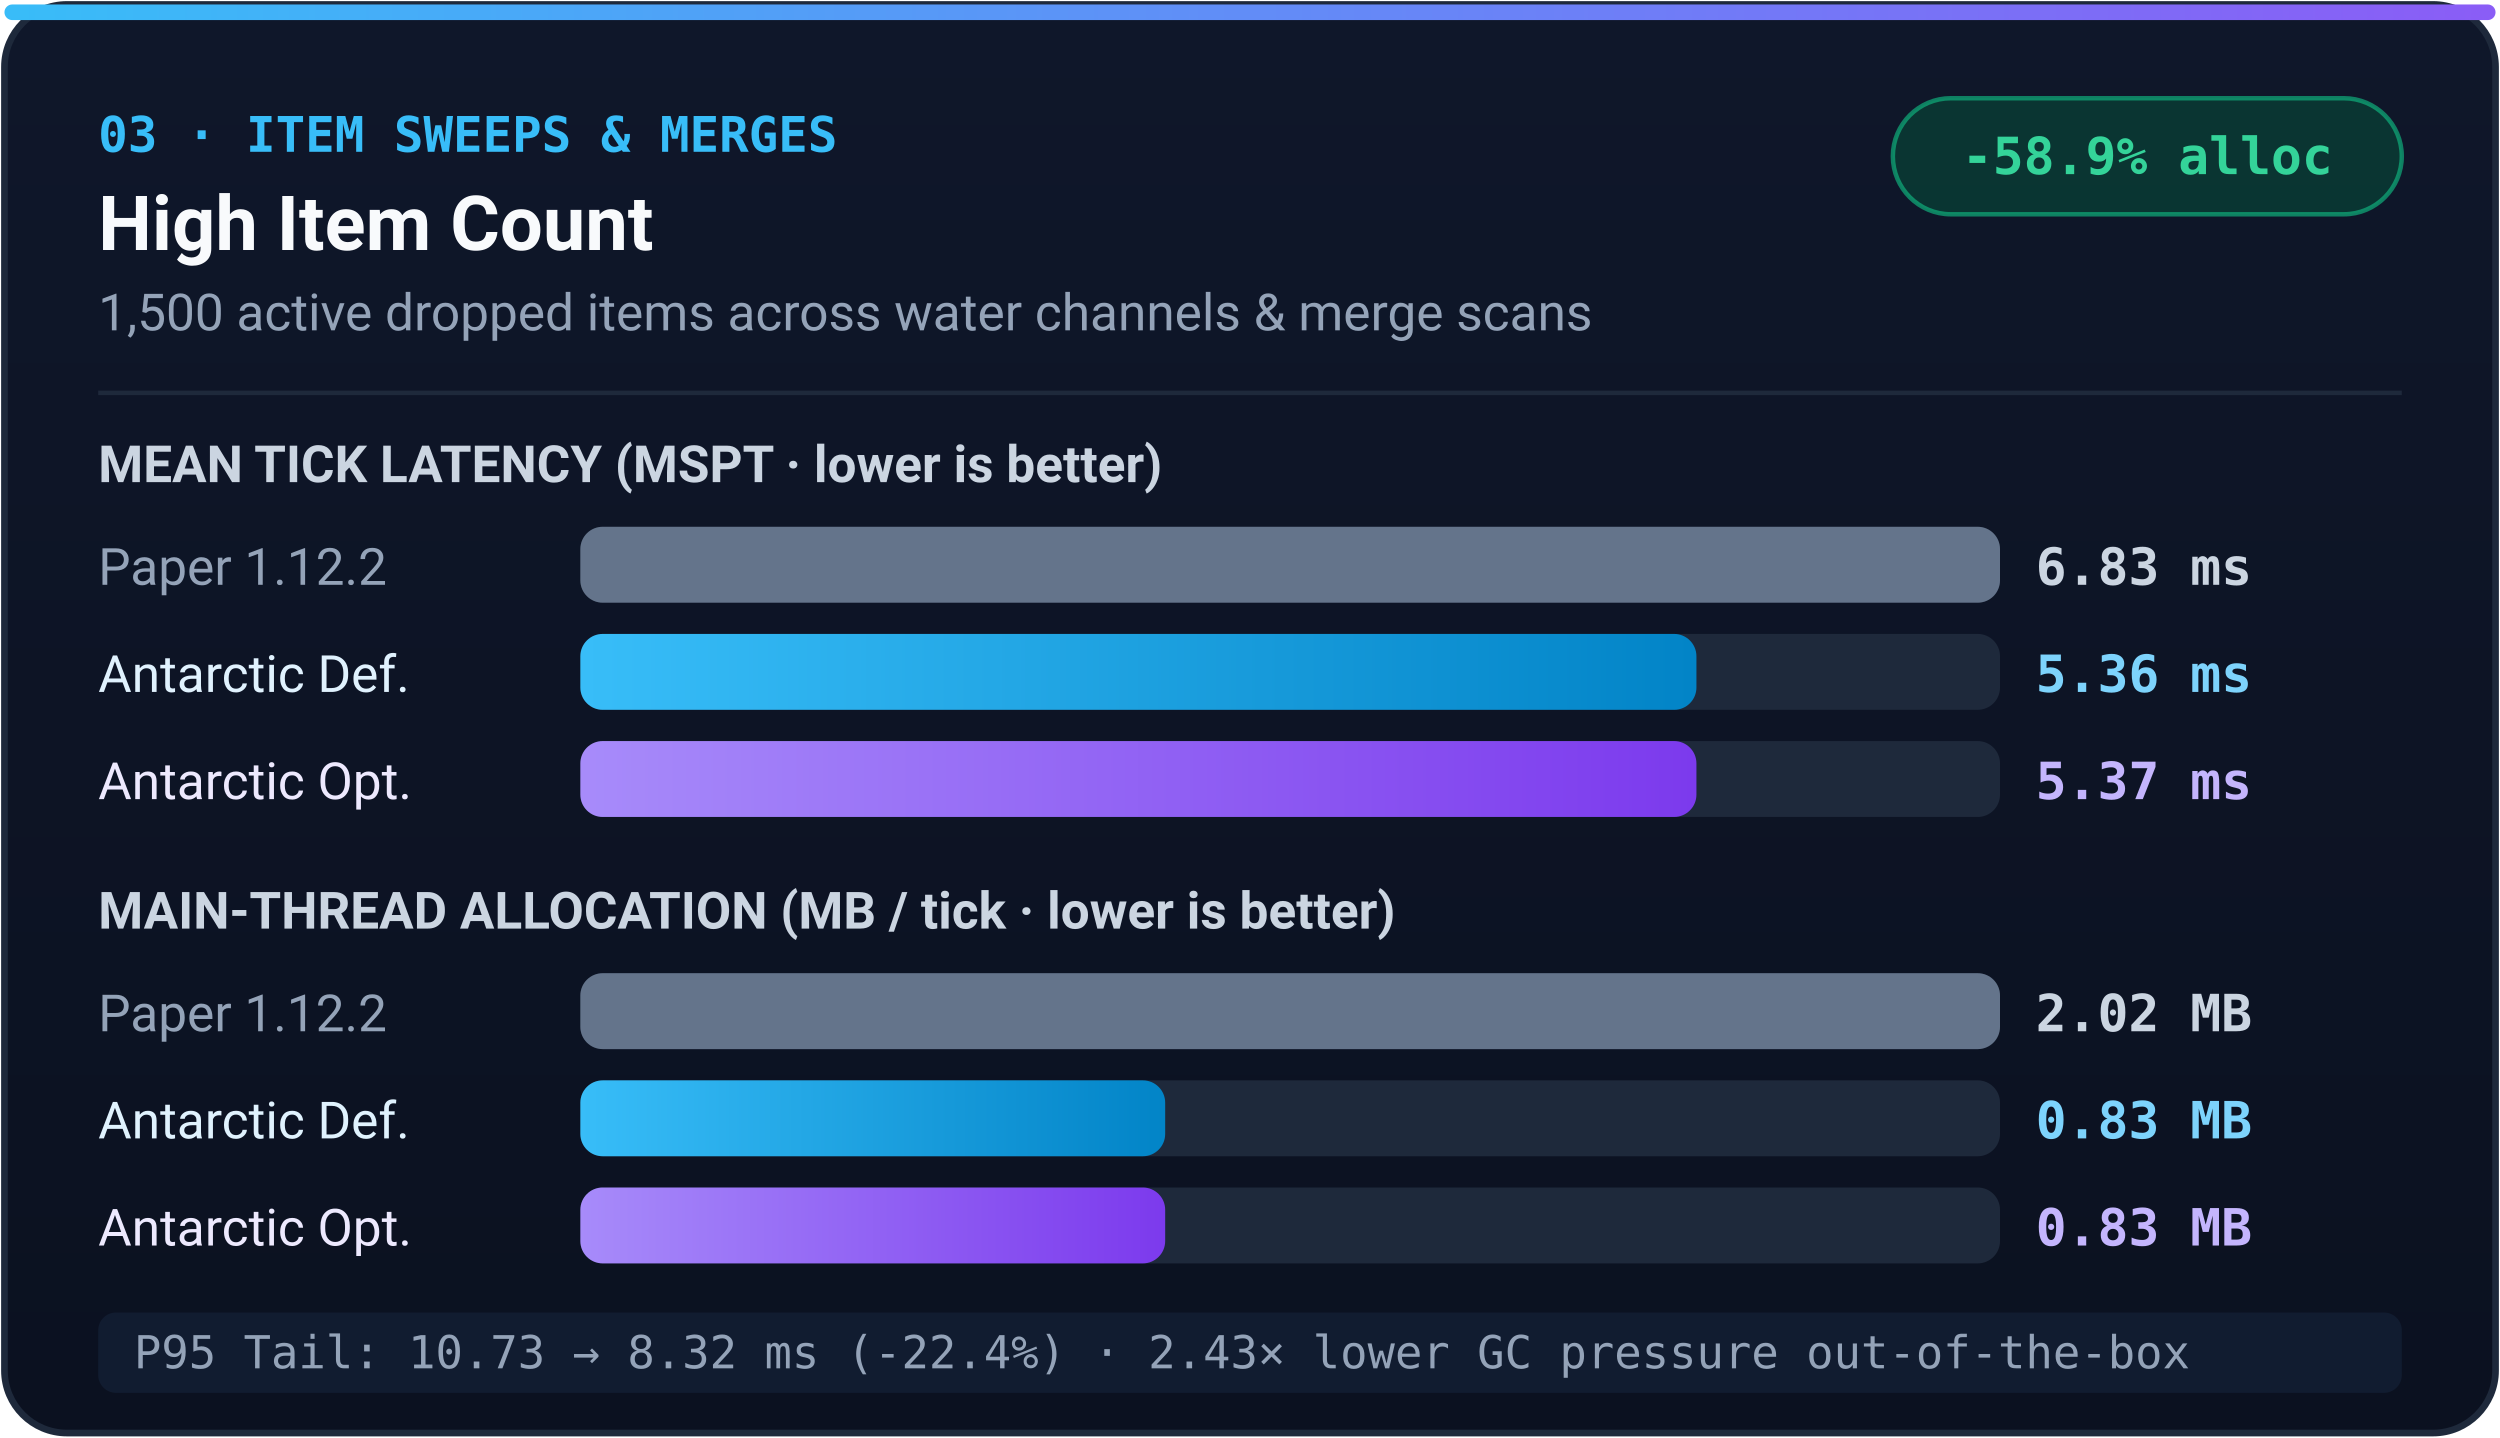
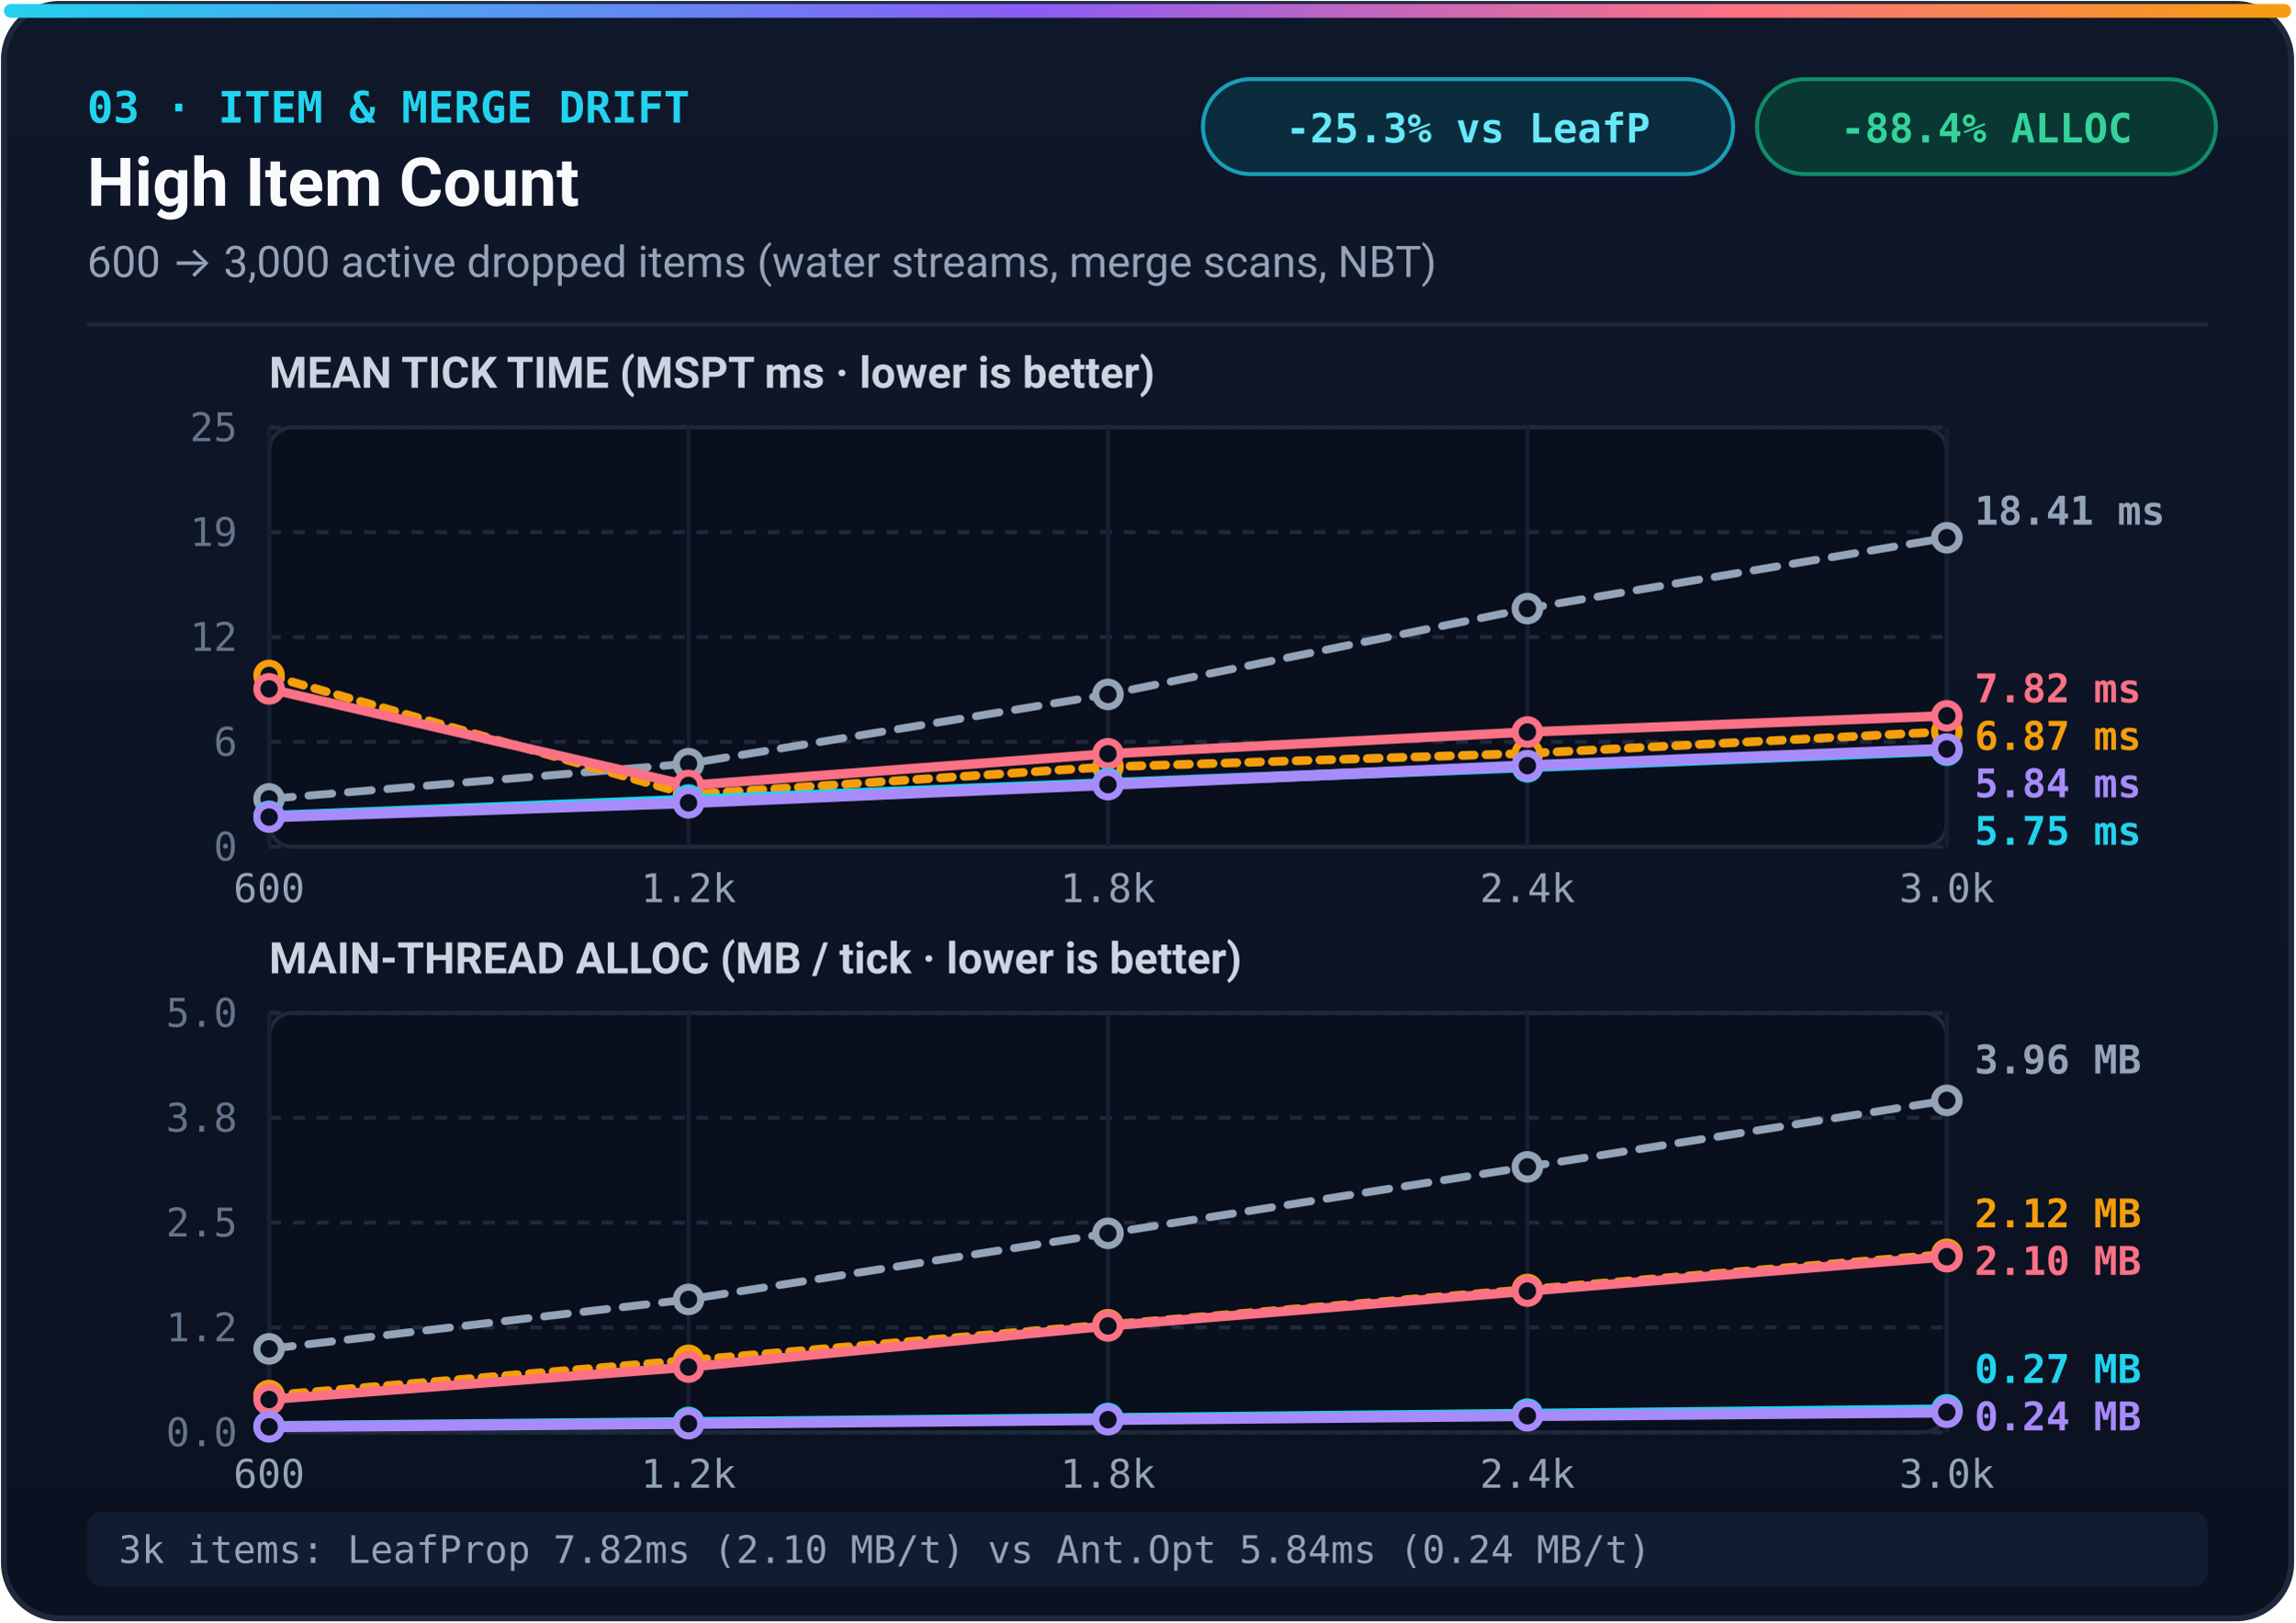
- <svg xmlns="http://www.w3.org/2000/svg" viewBox="0 0 560 322" width="560" height="322" role="img" aria-label="High Item Count Benchmark">
+ <svg xmlns="http://www.w3.org/2000/svg" viewBox="0 0 580 410" width="580" height="410" role="img" aria-label="High Item Count">
  <defs>
    <linearGradient id="cardBg" x1="0" y1="0" x2="0" y2="1">
      <stop offset="0%" stop-color="#0F172A" />
      <stop offset="100%" stop-color="#0B1120" />
    </linearGradient>
    <linearGradient id="accent" x1="0" y1="0" x2="1" y2="0">
-       <stop offset="0%" stop-color="#38BDF8" />
-       <stop offset="100%" stop-color="#8B5CF6" />
-     </linearGradient>
-     <linearGradient id="cyanBar" x1="0" y1="0" x2="1" y2="0">
-       <stop offset="0%" stop-color="#38BDF8" />
-       <stop offset="100%" stop-color="#0284C7" />
-     </linearGradient>
-     <linearGradient id="violetBar" x1="0" y1="0" x2="1" y2="0">
-       <stop offset="0%" stop-color="#A78BFA" />
-       <stop offset="100%" stop-color="#7C3AED" />
+       <stop offset="0%" stop-color="#22D3EE" />
+       <stop offset="45%" stop-color="#8B5CF6" />
+       <stop offset="75%" stop-color="#FB7185" />
+       <stop offset="100%" stop-color="#F59E0B" />
    </linearGradient>
  </defs>
-   <rect x="1" y="1" width="558" height="320" rx="14" fill="url(#cardBg)" stroke="#1E293B" stroke-width="1.5" />
-   <rect x="1" y="1" width="558" height="3.5" rx="1.75" fill="url(#accent)" />
-   <text x="22" y="34" fill="#38BDF8" font-family="ui-monospace,SFMono-Regular,Menlo,Consolas,monospace" font-size="11" font-weight="700">03 · ITEM SWEEPS &amp; MERGES</text>
-   <text x="22" y="56" fill="#F8FAFC" font-family="ui-sans-serif,-apple-system,BlinkMacSystemFont,'Segoe UI',Roboto,sans-serif" font-size="17" font-weight="700">High Item Count</text>
-   <text x="22" y="74" fill="#94A3B8" font-family="ui-sans-serif,-apple-system,BlinkMacSystemFont,'Segoe UI',Roboto,sans-serif" font-size="11.5">1,500 active dropped items across water channels &amp; merge scans</text>
-   <rect x="424" y="22" width="114" height="26" rx="13" fill="#064E3B" fill-opacity="0.55" stroke="#10B981" stroke-opacity="0.65" stroke-width="1" />
-   <text x="481" y="39" text-anchor="middle" fill="#34D399" font-family="ui-monospace,SFMono-Regular,Menlo,Consolas,monospace" font-size="11.5" font-weight="700">-58.9% alloc</text>
-   <line x1="22" y1="88" x2="538" y2="88" stroke="#1E293B" stroke-width="1" />
-   <text x="22" y="108" fill="#CBD5E1" font-family="ui-sans-serif,-apple-system,BlinkMacSystemFont,'Segoe UI',Roboto,sans-serif" font-size="11.5" font-weight="600">MEAN TICK LATENCY (MSPT · lower is better)</text>
-   <text x="22" y="131" fill="#94A3B8" font-family="ui-sans-serif,-apple-system,BlinkMacSystemFont,'Segoe UI',Roboto,sans-serif" font-size="11.5">Paper 1.12.2</text>
-   <rect x="130" y="118" width="318" height="17" rx="5" fill="#1E293B" />
-   <rect x="130" y="118" width="318" height="17" rx="5" fill="#64748B" />
-   <text x="456" y="131" fill="#CBD5E1" font-family="ui-monospace,SFMono-Regular,Menlo,Consolas,monospace" font-size="11.5" font-weight="600">6.83 ms</text>
-   <text x="22" y="155" fill="#E0F2FE" font-family="ui-sans-serif,-apple-system,BlinkMacSystemFont,'Segoe UI',Roboto,sans-serif" font-size="11.5">Antarctic Def.</text>
-   <rect x="130" y="142" width="318" height="17" rx="5" fill="#1E293B" />
-   <rect x="130" y="142" width="250" height="17" rx="5" fill="url(#cyanBar)" />
-   <text x="456" y="155" fill="#7DD3FC" font-family="ui-monospace,SFMono-Regular,Menlo,Consolas,monospace" font-size="11.5" font-weight="700">5.36 ms</text>
-   <text x="22" y="179" fill="#EDE9FE" font-family="ui-sans-serif,-apple-system,BlinkMacSystemFont,'Segoe UI',Roboto,sans-serif" font-size="11.5">Antarctic Opt.</text>
-   <rect x="130" y="166" width="318" height="17" rx="5" fill="#1E293B" />
-   <rect x="130" y="166" width="250" height="17" rx="5" fill="url(#violetBar)" />
-   <text x="456" y="179" fill="#C4B5FD" font-family="ui-monospace,SFMono-Regular,Menlo,Consolas,monospace" font-size="11.5" font-weight="700">5.37 ms</text>
-   <text x="22" y="208" fill="#CBD5E1" font-family="ui-sans-serif,-apple-system,BlinkMacSystemFont,'Segoe UI',Roboto,sans-serif" font-size="11.5" font-weight="600">MAIN-THREAD ALLOCATION (MB / tick · lower is better)</text>
-   <text x="22" y="231" fill="#94A3B8" font-family="ui-sans-serif,-apple-system,BlinkMacSystemFont,'Segoe UI',Roboto,sans-serif" font-size="11.5">Paper 1.12.2</text>
-   <rect x="130" y="218" width="318" height="17" rx="5" fill="#1E293B" />
-   <rect x="130" y="218" width="318" height="17" rx="5" fill="#64748B" />
-   <text x="456" y="231" fill="#CBD5E1" font-family="ui-monospace,SFMono-Regular,Menlo,Consolas,monospace" font-size="11.5" font-weight="600">2.02 MB</text>
-   <text x="22" y="255" fill="#E0F2FE" font-family="ui-sans-serif,-apple-system,BlinkMacSystemFont,'Segoe UI',Roboto,sans-serif" font-size="11.5">Antarctic Def.</text>
-   <rect x="130" y="242" width="318" height="17" rx="5" fill="#1E293B" />
-   <rect x="130" y="242" width="131" height="17" rx="5" fill="url(#cyanBar)" />
-   <text x="456" y="255" fill="#7DD3FC" font-family="ui-monospace,SFMono-Regular,Menlo,Consolas,monospace" font-size="11.5" font-weight="700">0.83 MB</text>
-   <text x="22" y="279" fill="#EDE9FE" font-family="ui-sans-serif,-apple-system,BlinkMacSystemFont,'Segoe UI',Roboto,sans-serif" font-size="11.5">Antarctic Opt.</text>
-   <rect x="130" y="266" width="318" height="17" rx="5" fill="#1E293B" />
-   <rect x="130" y="266" width="131" height="17" rx="5" fill="url(#violetBar)" />
-   <text x="456" y="279" fill="#C4B5FD" font-family="ui-monospace,SFMono-Regular,Menlo,Consolas,monospace" font-size="11.5" font-weight="700">0.83 MB</text>
-   <rect x="22" y="294" width="516" height="18" rx="4" fill="#111C30" />
-   <text x="30" y="306.5" fill="#94A3B8" font-family="ui-monospace,SFMono-Regular,Menlo,Consolas,monospace" font-size="10.2">P95 Tail: 10.73 → 8.32 ms (-22.4%) · 2.43× lower GC pressure out-of-the-box</text>
+   <rect x="1" y="1" width="578" height="408" rx="14" fill="url(#cardBg)" stroke="#1E293B" stroke-width="1.5" />
+   <rect x="1" y="1" width="578" height="3.5" rx="1.75" fill="url(#accent)" />
+   <text x="22" y="31" fill="#22D3EE" font-family="ui-monospace,SFMono-Regular,Menlo,Consolas,monospace" font-size="11" font-weight="700">03 · ITEM &amp; MERGE DRIFT</text>
+   <text x="22" y="52" fill="#F8FAFC" font-family="ui-sans-serif,-apple-system,BlinkMacSystemFont,'Segoe UI',Roboto,sans-serif" font-size="17" font-weight="700">High Item Count</text>
+   <text x="22" y="70" fill="#94A3B8" font-family="ui-sans-serif,-apple-system,BlinkMacSystemFont,'Segoe UI',Roboto,sans-serif" font-size="11">600 → 3,000 active dropped items (water streams, merge scans, NBT)</text>
+   <rect x="304" y="20" width="134" height="24" rx="12" fill="#083344" fill-opacity="0.75" stroke="#22D3EE" stroke-opacity="0.7" stroke-width="1" />
+   <text x="371" y="36" text-anchor="middle" fill="#67E8F9" font-family="ui-monospace,SFMono-Regular,Menlo,Consolas,monospace" font-size="10.2" font-weight="700">-25.3% vs LeafP</text>
+   <rect x="444" y="20" width="116" height="24" rx="12" fill="#064E3B" fill-opacity="0.6" stroke="#10B981" stroke-opacity="0.7" stroke-width="1" />
+   <text x="502" y="36" text-anchor="middle" fill="#34D399" font-family="ui-monospace,SFMono-Regular,Menlo,Consolas,monospace" font-size="10.2" font-weight="700">-88.4% ALLOC</text>
+   <line x1="22" y1="82" x2="558" y2="82" stroke="#1E293B" stroke-width="1" />
+   <text x="68" y="98" fill="#CBD5E1" font-family="ui-sans-serif,-apple-system,BlinkMacSystemFont,'Segoe UI',Roboto,sans-serif" font-size="11" font-weight="600">MEAN TICK TIME (MSPT ms · lower is better)</text>
+   <rect x="68.0" y="108.0" width="424.0" height="106.0" rx="6" fill="#090F1D" stroke="#1E293B" stroke-width="1" />
+   <line x1="68.0" y1="214.0" x2="492.0" y2="214.0" stroke="#1E293B" stroke-width="1" stroke-dasharray="3,3" />
+   <text x="60.0" y="217.5" text-anchor="end" fill="#64748B" font-family="ui-monospace,SFMono-Regular,Menlo,Consolas,monospace" font-size="10">0</text>
+   <line x1="68.0" y1="187.5" x2="492.0" y2="187.5" stroke="#1E293B" stroke-width="1" stroke-dasharray="3,3" />
+   <text x="60.0" y="191.0" text-anchor="end" fill="#64748B" font-family="ui-monospace,SFMono-Regular,Menlo,Consolas,monospace" font-size="10">6</text>
+   <line x1="68.0" y1="161.0" x2="492.0" y2="161.0" stroke="#1E293B" stroke-width="1" stroke-dasharray="3,3" />
+   <text x="60.0" y="164.5" text-anchor="end" fill="#64748B" font-family="ui-monospace,SFMono-Regular,Menlo,Consolas,monospace" font-size="10">12</text>
+   <line x1="68.0" y1="134.5" x2="492.0" y2="134.5" stroke="#1E293B" stroke-width="1" stroke-dasharray="3,3" />
+   <text x="60.0" y="138.0" text-anchor="end" fill="#64748B" font-family="ui-monospace,SFMono-Regular,Menlo,Consolas,monospace" font-size="10">19</text>
+   <line x1="68.0" y1="108.0" x2="492.0" y2="108.0" stroke="#1E293B" stroke-width="1" stroke-dasharray="3,3" />
+   <text x="60.0" y="111.5" text-anchor="end" fill="#64748B" font-family="ui-monospace,SFMono-Regular,Menlo,Consolas,monospace" font-size="10">25</text>
+   <line x1="68.0" y1="108.0" x2="68.0" y2="214.0" stroke="#172033" stroke-width="1" />
+   <text x="68.0" y="228.0" text-anchor="middle" fill="#94A3B8" font-family="ui-monospace,SFMono-Regular,Menlo,Consolas,monospace" font-size="10">600</text>
+   <line x1="174.0" y1="108.0" x2="174.0" y2="214.0" stroke="#172033" stroke-width="1" />
+   <text x="174.0" y="228.0" text-anchor="middle" fill="#94A3B8" font-family="ui-monospace,SFMono-Regular,Menlo,Consolas,monospace" font-size="10">1.2k</text>
+   <line x1="280.0" y1="108.0" x2="280.0" y2="214.0" stroke="#172033" stroke-width="1" />
+   <text x="280.0" y="228.0" text-anchor="middle" fill="#94A3B8" font-family="ui-monospace,SFMono-Regular,Menlo,Consolas,monospace" font-size="10">1.8k</text>
+   <line x1="386.0" y1="108.0" x2="386.0" y2="214.0" stroke="#172033" stroke-width="1" />
+   <text x="386.0" y="228.0" text-anchor="middle" fill="#94A3B8" font-family="ui-monospace,SFMono-Regular,Menlo,Consolas,monospace" font-size="10">2.4k</text>
+   <line x1="492.0" y1="108.0" x2="492.0" y2="214.0" stroke="#172033" stroke-width="1" />
+   <text x="492.0" y="228.0" text-anchor="middle" fill="#94A3B8" font-family="ui-monospace,SFMono-Regular,Menlo,Consolas,monospace" font-size="10">3.0k</text>
+   <path d="M68.0,201.9 L174.0,193.0 L280.0,175.5 L386.0,153.8 L492.0,135.9" fill="none" stroke="#94A3B8" stroke-width="2.0" stroke-linecap="round" stroke-linejoin="round" stroke-dasharray="6,4" />
+   <circle cx="68.0" cy="201.9" r="3.1" fill="#0B1120" stroke="#94A3B8" stroke-width="1.8" />
+   <circle cx="174.0" cy="193.0" r="3.1" fill="#0B1120" stroke="#94A3B8" stroke-width="1.8" />
+   <circle cx="280.0" cy="175.5" r="3.1" fill="#0B1120" stroke="#94A3B8" stroke-width="1.8" />
+   <circle cx="386.0" cy="153.8" r="3.1" fill="#0B1120" stroke="#94A3B8" stroke-width="1.8" />
+   <circle cx="492.0" cy="135.9" r="3.1" fill="#0B1120" stroke="#94A3B8" stroke-width="1.8" />
+   <path d="M68.0,170.7 L174.0,200.8 L280.0,193.8 L386.0,190.4 L492.0,184.9" fill="none" stroke="#F59E0B" stroke-width="2.2" stroke-linecap="round" stroke-linejoin="round" stroke-dasharray="3,3" />
+   <circle cx="68.0" cy="170.7" r="3.1" fill="#0B1120" stroke="#F59E0B" stroke-width="1.8" />
+   <circle cx="174.0" cy="200.8" r="3.1" fill="#0B1120" stroke="#F59E0B" stroke-width="1.8" />
+   <circle cx="280.0" cy="193.8" r="3.1" fill="#0B1120" stroke="#F59E0B" stroke-width="1.8" />
+   <circle cx="386.0" cy="190.4" r="3.1" fill="#0B1120" stroke="#F59E0B" stroke-width="1.8" />
+   <circle cx="492.0" cy="184.9" r="3.1" fill="#0B1120" stroke="#F59E0B" stroke-width="1.8" />
+   <path d="M68.0,174.1 L174.0,198.5 L280.0,190.5 L386.0,185.0 L492.0,180.9" fill="none" stroke="#FB7185" stroke-width="2.4" stroke-linecap="round" stroke-linejoin="round" />
+   <circle cx="68.0" cy="174.1" r="3.1" fill="#0B1120" stroke="#FB7185" stroke-width="1.8" />
+   <circle cx="174.0" cy="198.5" r="3.1" fill="#0B1120" stroke="#FB7185" stroke-width="1.8" />
+   <circle cx="280.0" cy="190.5" r="3.1" fill="#0B1120" stroke="#FB7185" stroke-width="1.8" />
+   <circle cx="386.0" cy="185.0" r="3.1" fill="#0B1120" stroke="#FB7185" stroke-width="1.8" />
+   <circle cx="492.0" cy="180.9" r="3.1" fill="#0B1120" stroke="#FB7185" stroke-width="1.8" />
+   <path d="M68.0,206.3 L174.0,202.2 L280.0,198.0 L386.0,193.8 L492.0,189.6" fill="none" stroke="#22D3EE" stroke-width="2.7" stroke-linecap="round" stroke-linejoin="round" />
+   <circle cx="68.0" cy="206.3" r="3.1" fill="#0B1120" stroke="#22D3EE" stroke-width="1.8" />
+   <circle cx="174.0" cy="202.2" r="3.1" fill="#0B1120" stroke="#22D3EE" stroke-width="1.8" />
+   <circle cx="280.0" cy="198.0" r="3.1" fill="#0B1120" stroke="#22D3EE" stroke-width="1.8" />
+   <circle cx="386.0" cy="193.8" r="3.1" fill="#0B1120" stroke="#22D3EE" stroke-width="1.8" />
+   <circle cx="492.0" cy="189.6" r="3.1" fill="#0B1120" stroke="#22D3EE" stroke-width="1.8" />
+   <path d="M68.0,206.5 L174.0,202.9 L280.0,198.3 L386.0,193.5 L492.0,189.3" fill="none" stroke="#A78BFA" stroke-width="2.7" stroke-linecap="round" stroke-linejoin="round" />
+   <circle cx="68.0" cy="206.5" r="3.1" fill="#0B1120" stroke="#A78BFA" stroke-width="1.8" />
+   <circle cx="174.0" cy="202.9" r="3.1" fill="#0B1120" stroke="#A78BFA" stroke-width="1.8" />
+   <circle cx="280.0" cy="198.3" r="3.1" fill="#0B1120" stroke="#A78BFA" stroke-width="1.8" />
+   <circle cx="386.0" cy="193.5" r="3.1" fill="#0B1120" stroke="#A78BFA" stroke-width="1.8" />
+   <circle cx="492.0" cy="189.3" r="3.1" fill="#0B1120" stroke="#A78BFA" stroke-width="1.8" />
+   <text x="499.0" y="132.6" fill="#94A3B8" font-family="ui-monospace,SFMono-Regular,Menlo,Consolas,monospace" font-size="10" font-weight="700">18.41 ms</text>
+   <text x="499.0" y="189.5" fill="#F59E0B" font-family="ui-monospace,SFMono-Regular,Menlo,Consolas,monospace" font-size="10" font-weight="700">6.87 ms</text>
+   <text x="499.0" y="177.5" fill="#FB7185" font-family="ui-monospace,SFMono-Regular,Menlo,Consolas,monospace" font-size="10" font-weight="700">7.82 ms</text>
+   <text x="499.0" y="213.5" fill="#22D3EE" font-family="ui-monospace,SFMono-Regular,Menlo,Consolas,monospace" font-size="10" font-weight="700">5.75 ms</text>
+   <text x="499.0" y="201.5" fill="#A78BFA" font-family="ui-monospace,SFMono-Regular,Menlo,Consolas,monospace" font-size="10" font-weight="700">5.84 ms</text>
+   <text x="68" y="246" fill="#CBD5E1" font-family="ui-sans-serif,-apple-system,BlinkMacSystemFont,'Segoe UI',Roboto,sans-serif" font-size="11" font-weight="600">MAIN-THREAD ALLOC (MB / tick · lower is better)</text>
+   <rect x="68.0" y="256.0" width="424.0" height="106.0" rx="6" fill="#090F1D" stroke="#1E293B" stroke-width="1" />
+   <line x1="68.0" y1="362.0" x2="492.0" y2="362.0" stroke="#1E293B" stroke-width="1" stroke-dasharray="3,3" />
+   <text x="60.0" y="365.5" text-anchor="end" fill="#64748B" font-family="ui-monospace,SFMono-Regular,Menlo,Consolas,monospace" font-size="10">0.0</text>
+   <line x1="68.0" y1="335.5" x2="492.0" y2="335.5" stroke="#1E293B" stroke-width="1" stroke-dasharray="3,3" />
+   <text x="60.0" y="339.0" text-anchor="end" fill="#64748B" font-family="ui-monospace,SFMono-Regular,Menlo,Consolas,monospace" font-size="10">1.2</text>
+   <line x1="68.0" y1="309.0" x2="492.0" y2="309.0" stroke="#1E293B" stroke-width="1" stroke-dasharray="3,3" />
+   <text x="60.0" y="312.5" text-anchor="end" fill="#64748B" font-family="ui-monospace,SFMono-Regular,Menlo,Consolas,monospace" font-size="10">2.5</text>
+   <line x1="68.0" y1="282.5" x2="492.0" y2="282.5" stroke="#1E293B" stroke-width="1" stroke-dasharray="3,3" />
+   <text x="60.0" y="286.0" text-anchor="end" fill="#64748B" font-family="ui-monospace,SFMono-Regular,Menlo,Consolas,monospace" font-size="10">3.8</text>
+   <line x1="68.0" y1="256.0" x2="492.0" y2="256.0" stroke="#1E293B" stroke-width="1" stroke-dasharray="3,3" />
+   <text x="60.0" y="259.5" text-anchor="end" fill="#64748B" font-family="ui-monospace,SFMono-Regular,Menlo,Consolas,monospace" font-size="10">5.0</text>
+   <line x1="68.0" y1="256.0" x2="68.0" y2="362.0" stroke="#172033" stroke-width="1" />
+   <text x="68.0" y="376.0" text-anchor="middle" fill="#94A3B8" font-family="ui-monospace,SFMono-Regular,Menlo,Consolas,monospace" font-size="10">600</text>
+   <line x1="174.0" y1="256.0" x2="174.0" y2="362.0" stroke="#172033" stroke-width="1" />
+   <text x="174.0" y="376.0" text-anchor="middle" fill="#94A3B8" font-family="ui-monospace,SFMono-Regular,Menlo,Consolas,monospace" font-size="10">1.2k</text>
+   <line x1="280.0" y1="256.0" x2="280.0" y2="362.0" stroke="#172033" stroke-width="1" />
+   <text x="280.0" y="376.0" text-anchor="middle" fill="#94A3B8" font-family="ui-monospace,SFMono-Regular,Menlo,Consolas,monospace" font-size="10">1.8k</text>
+   <line x1="386.0" y1="256.0" x2="386.0" y2="362.0" stroke="#172033" stroke-width="1" />
+   <text x="386.0" y="376.0" text-anchor="middle" fill="#94A3B8" font-family="ui-monospace,SFMono-Regular,Menlo,Consolas,monospace" font-size="10">2.4k</text>
+   <line x1="492.0" y1="256.0" x2="492.0" y2="362.0" stroke="#172033" stroke-width="1" />
+   <text x="492.0" y="376.0" text-anchor="middle" fill="#94A3B8" font-family="ui-monospace,SFMono-Regular,Menlo,Consolas,monospace" font-size="10">3.0k</text>
+   <path d="M68.0,340.9 L174.0,328.4 L280.0,311.7 L386.0,294.9 L492.0,278.1" fill="none" stroke="#94A3B8" stroke-width="2.0" stroke-linecap="round" stroke-linejoin="round" stroke-dasharray="6,4" />
+   <circle cx="68.0" cy="340.9" r="3.1" fill="#0B1120" stroke="#94A3B8" stroke-width="1.8" />
+   <circle cx="174.0" cy="328.4" r="3.1" fill="#0B1120" stroke="#94A3B8" stroke-width="1.8" />
+   <circle cx="280.0" cy="311.7" r="3.1" fill="#0B1120" stroke="#94A3B8" stroke-width="1.8" />
+   <circle cx="386.0" cy="294.9" r="3.1" fill="#0B1120" stroke="#94A3B8" stroke-width="1.8" />
+   <circle cx="492.0" cy="278.1" r="3.1" fill="#0B1120" stroke="#94A3B8" stroke-width="1.8" />
+   <path d="M68.0,352.7 L174.0,343.8 L280.0,334.8 L386.0,325.9 L492.0,317.0" fill="none" stroke="#F59E0B" stroke-width="2.2" stroke-linecap="round" stroke-linejoin="round" stroke-dasharray="3,3" />
+   <circle cx="68.0" cy="352.7" r="3.1" fill="#0B1120" stroke="#F59E0B" stroke-width="1.8" />
+   <circle cx="174.0" cy="343.8" r="3.1" fill="#0B1120" stroke="#F59E0B" stroke-width="1.8" />
+   <circle cx="280.0" cy="334.8" r="3.1" fill="#0B1120" stroke="#F59E0B" stroke-width="1.8" />
+   <circle cx="386.0" cy="325.9" r="3.1" fill="#0B1120" stroke="#F59E0B" stroke-width="1.8" />
+   <circle cx="492.0" cy="317.0" r="3.1" fill="#0B1120" stroke="#F59E0B" stroke-width="1.8" />
+   <path d="M68.0,353.7 L174.0,345.5 L280.0,335.1 L386.0,326.3 L492.0,317.6" fill="none" stroke="#FB7185" stroke-width="2.4" stroke-linecap="round" stroke-linejoin="round" />
+   <circle cx="68.0" cy="353.7" r="3.1" fill="#0B1120" stroke="#FB7185" stroke-width="1.8" />
+   <circle cx="174.0" cy="345.5" r="3.1" fill="#0B1120" stroke="#FB7185" stroke-width="1.8" />
+   <circle cx="280.0" cy="335.1" r="3.1" fill="#0B1120" stroke="#FB7185" stroke-width="1.8" />
+   <circle cx="386.0" cy="326.3" r="3.1" fill="#0B1120" stroke="#FB7185" stroke-width="1.8" />
+   <circle cx="492.0" cy="317.6" r="3.1" fill="#0B1120" stroke="#FB7185" stroke-width="1.8" />
+   <path d="M68.0,360.5 L174.0,359.5 L280.0,358.5 L386.0,357.4 L492.0,356.3" fill="none" stroke="#22D3EE" stroke-width="2.7" stroke-linecap="round" stroke-linejoin="round" />
+   <circle cx="68.0" cy="360.5" r="3.1" fill="#0B1120" stroke="#22D3EE" stroke-width="1.8" />
+   <circle cx="174.0" cy="359.5" r="3.1" fill="#0B1120" stroke="#22D3EE" stroke-width="1.8" />
+   <circle cx="280.0" cy="358.5" r="3.1" fill="#0B1120" stroke="#22D3EE" stroke-width="1.8" />
+   <circle cx="386.0" cy="357.4" r="3.1" fill="#0B1120" stroke="#22D3EE" stroke-width="1.8" />
+   <circle cx="492.0" cy="356.3" r="3.1" fill="#0B1120" stroke="#22D3EE" stroke-width="1.8" />
+   <path d="M68.0,360.6 L174.0,359.8 L280.0,358.8 L386.0,357.8 L492.0,356.9" fill="none" stroke="#A78BFA" stroke-width="2.7" stroke-linecap="round" stroke-linejoin="round" />
+   <circle cx="68.0" cy="360.6" r="3.1" fill="#0B1120" stroke="#A78BFA" stroke-width="1.8" />
+   <circle cx="174.0" cy="359.8" r="3.1" fill="#0B1120" stroke="#A78BFA" stroke-width="1.8" />
+   <circle cx="280.0" cy="358.8" r="3.1" fill="#0B1120" stroke="#A78BFA" stroke-width="1.8" />
+   <circle cx="386.0" cy="357.8" r="3.1" fill="#0B1120" stroke="#A78BFA" stroke-width="1.8" />
+   <circle cx="492.0" cy="356.9" r="3.1" fill="#0B1120" stroke="#A78BFA" stroke-width="1.8" />
+   <text x="499.0" y="271.3" fill="#94A3B8" font-family="ui-monospace,SFMono-Regular,Menlo,Consolas,monospace" font-size="10" font-weight="700">3.96 MB</text>
+   <text x="499.0" y="310.2" fill="#F59E0B" font-family="ui-monospace,SFMono-Regular,Menlo,Consolas,monospace" font-size="10" font-weight="700">2.12 MB</text>
+   <text x="499.0" y="322.2" fill="#FB7185" font-family="ui-monospace,SFMono-Regular,Menlo,Consolas,monospace" font-size="10" font-weight="700">2.10 MB</text>
+   <text x="499.0" y="349.5" fill="#22D3EE" font-family="ui-monospace,SFMono-Regular,Menlo,Consolas,monospace" font-size="10" font-weight="700">0.27 MB</text>
+   <text x="499.0" y="361.5" fill="#A78BFA" font-family="ui-monospace,SFMono-Regular,Menlo,Consolas,monospace" font-size="10" font-weight="700">0.24 MB</text>
+   <rect x="22" y="382" width="536" height="19" rx="4" fill="#111C30" />
+   <text x="30" y="395" fill="#94A3B8" font-family="ui-monospace,SFMono-Regular,Menlo,Consolas,monospace" font-size="9.6">3k items: LeafProp 7.82ms (2.10 MB/t) vs Ant.Opt 5.84ms (0.24 MB/t)</text>
</svg>
